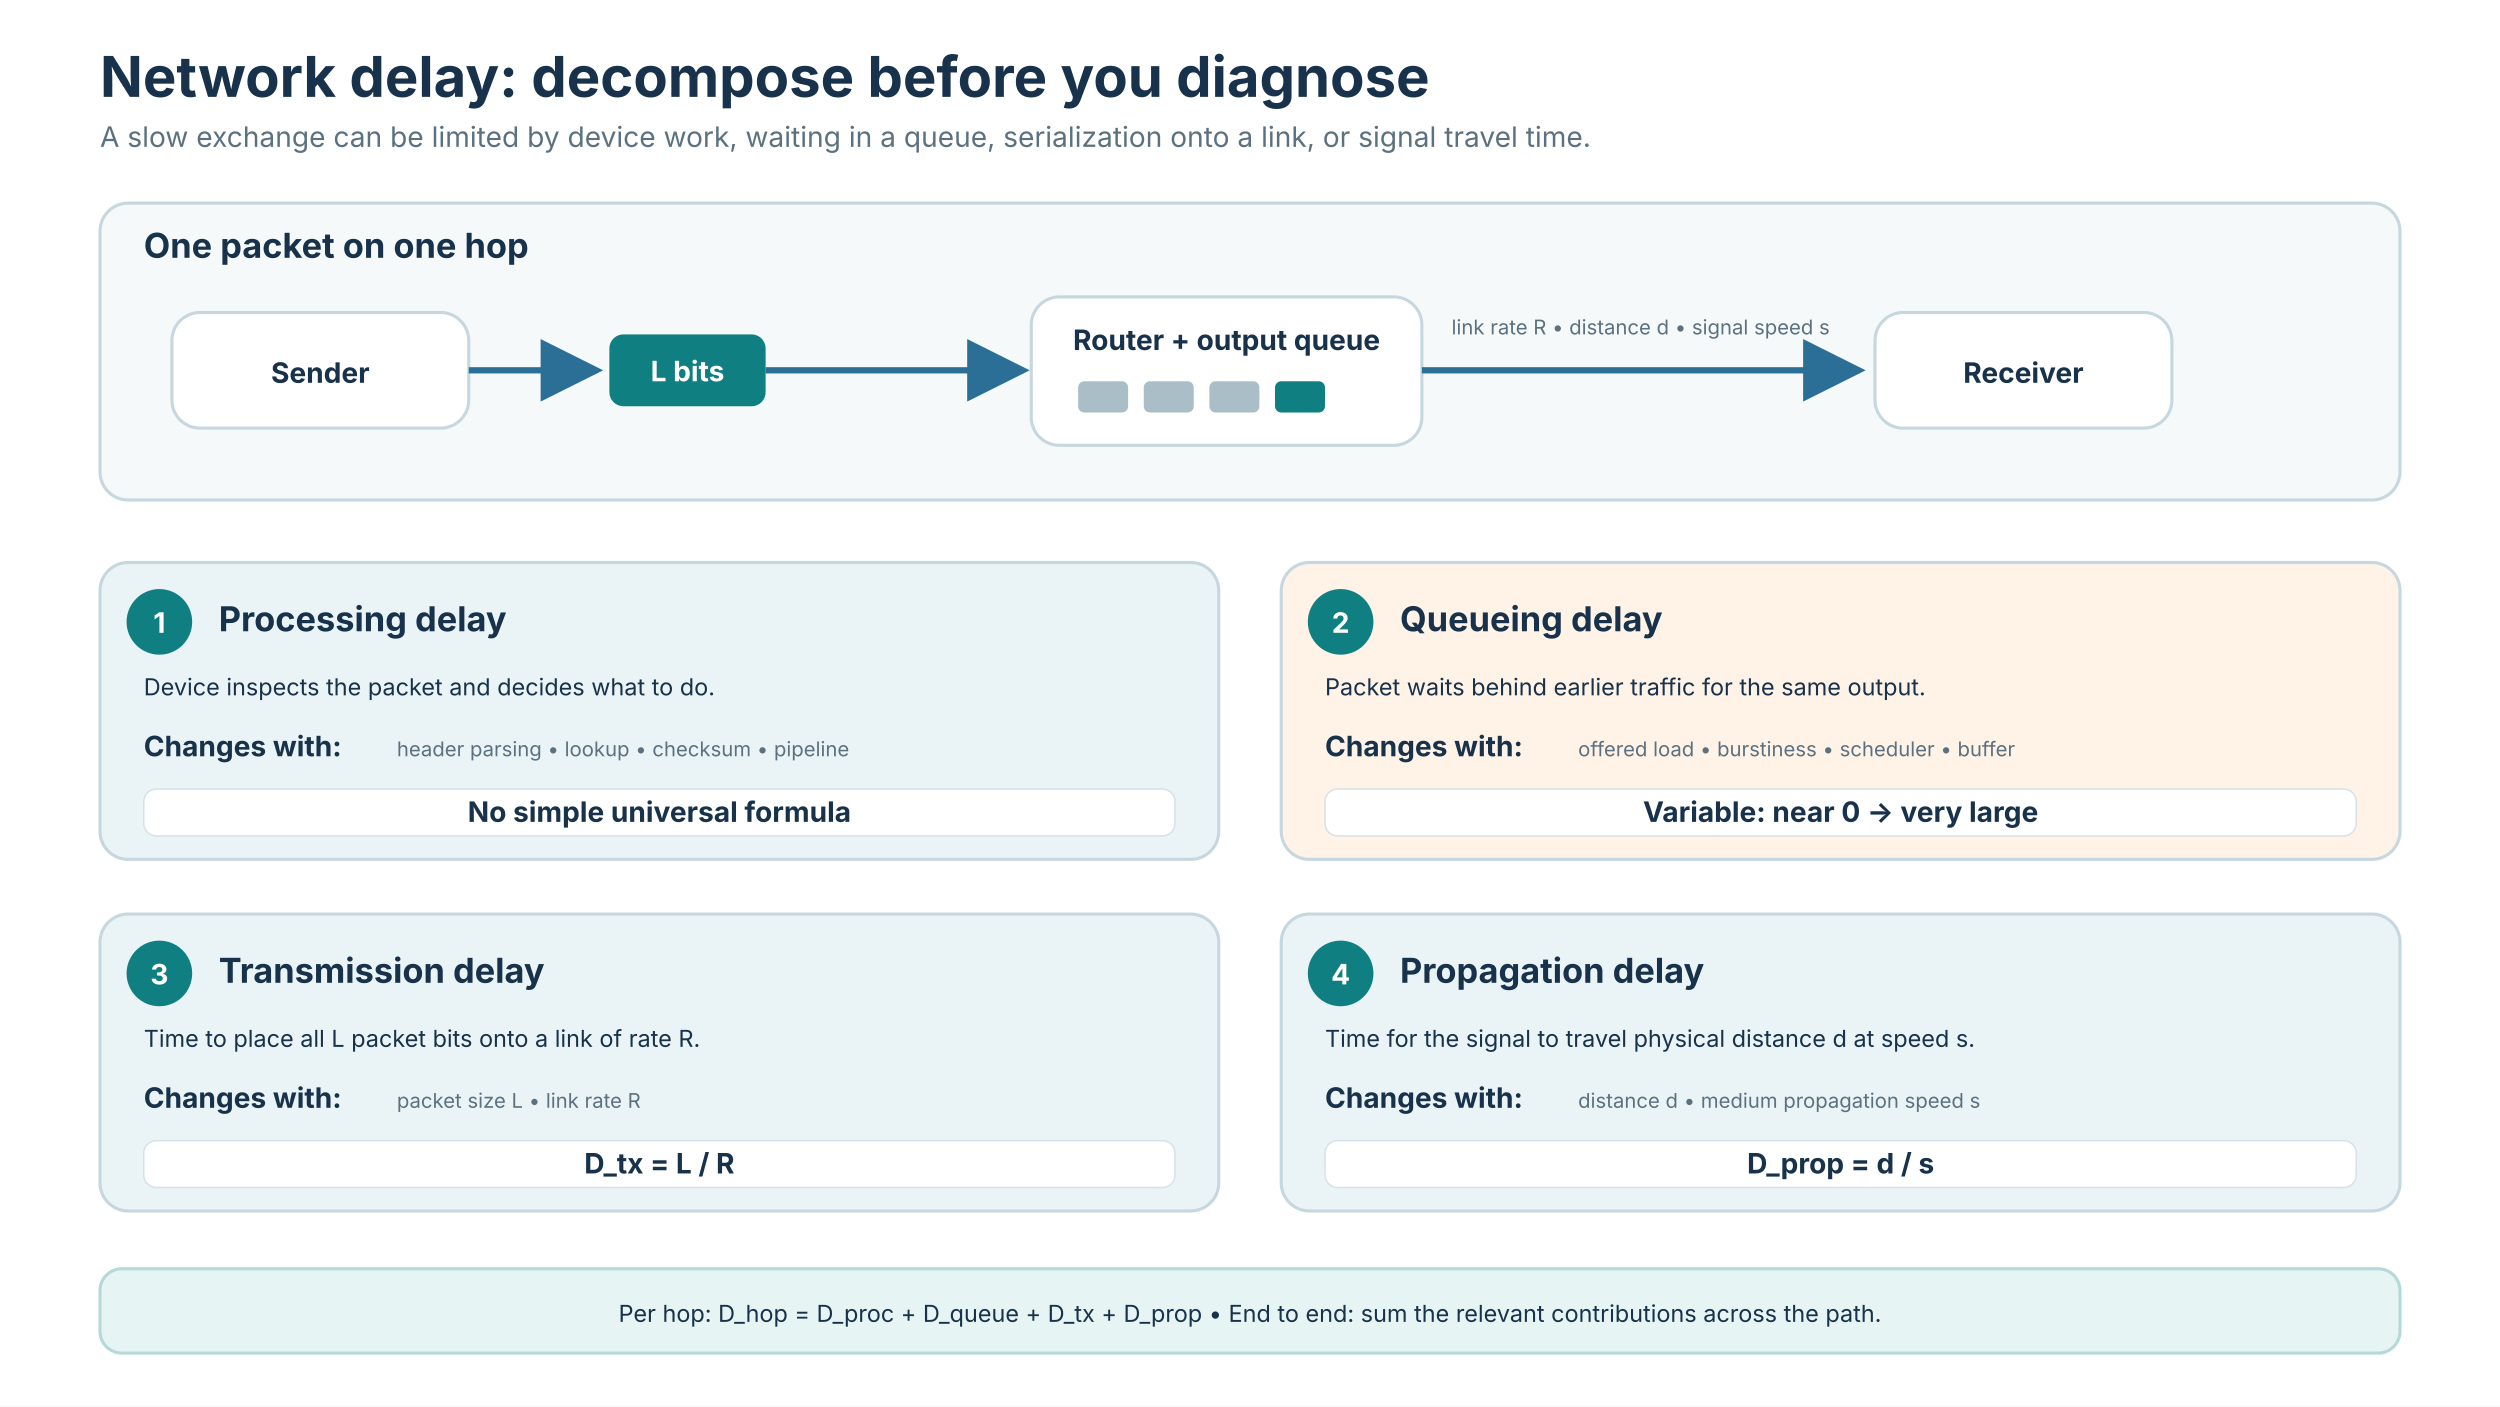
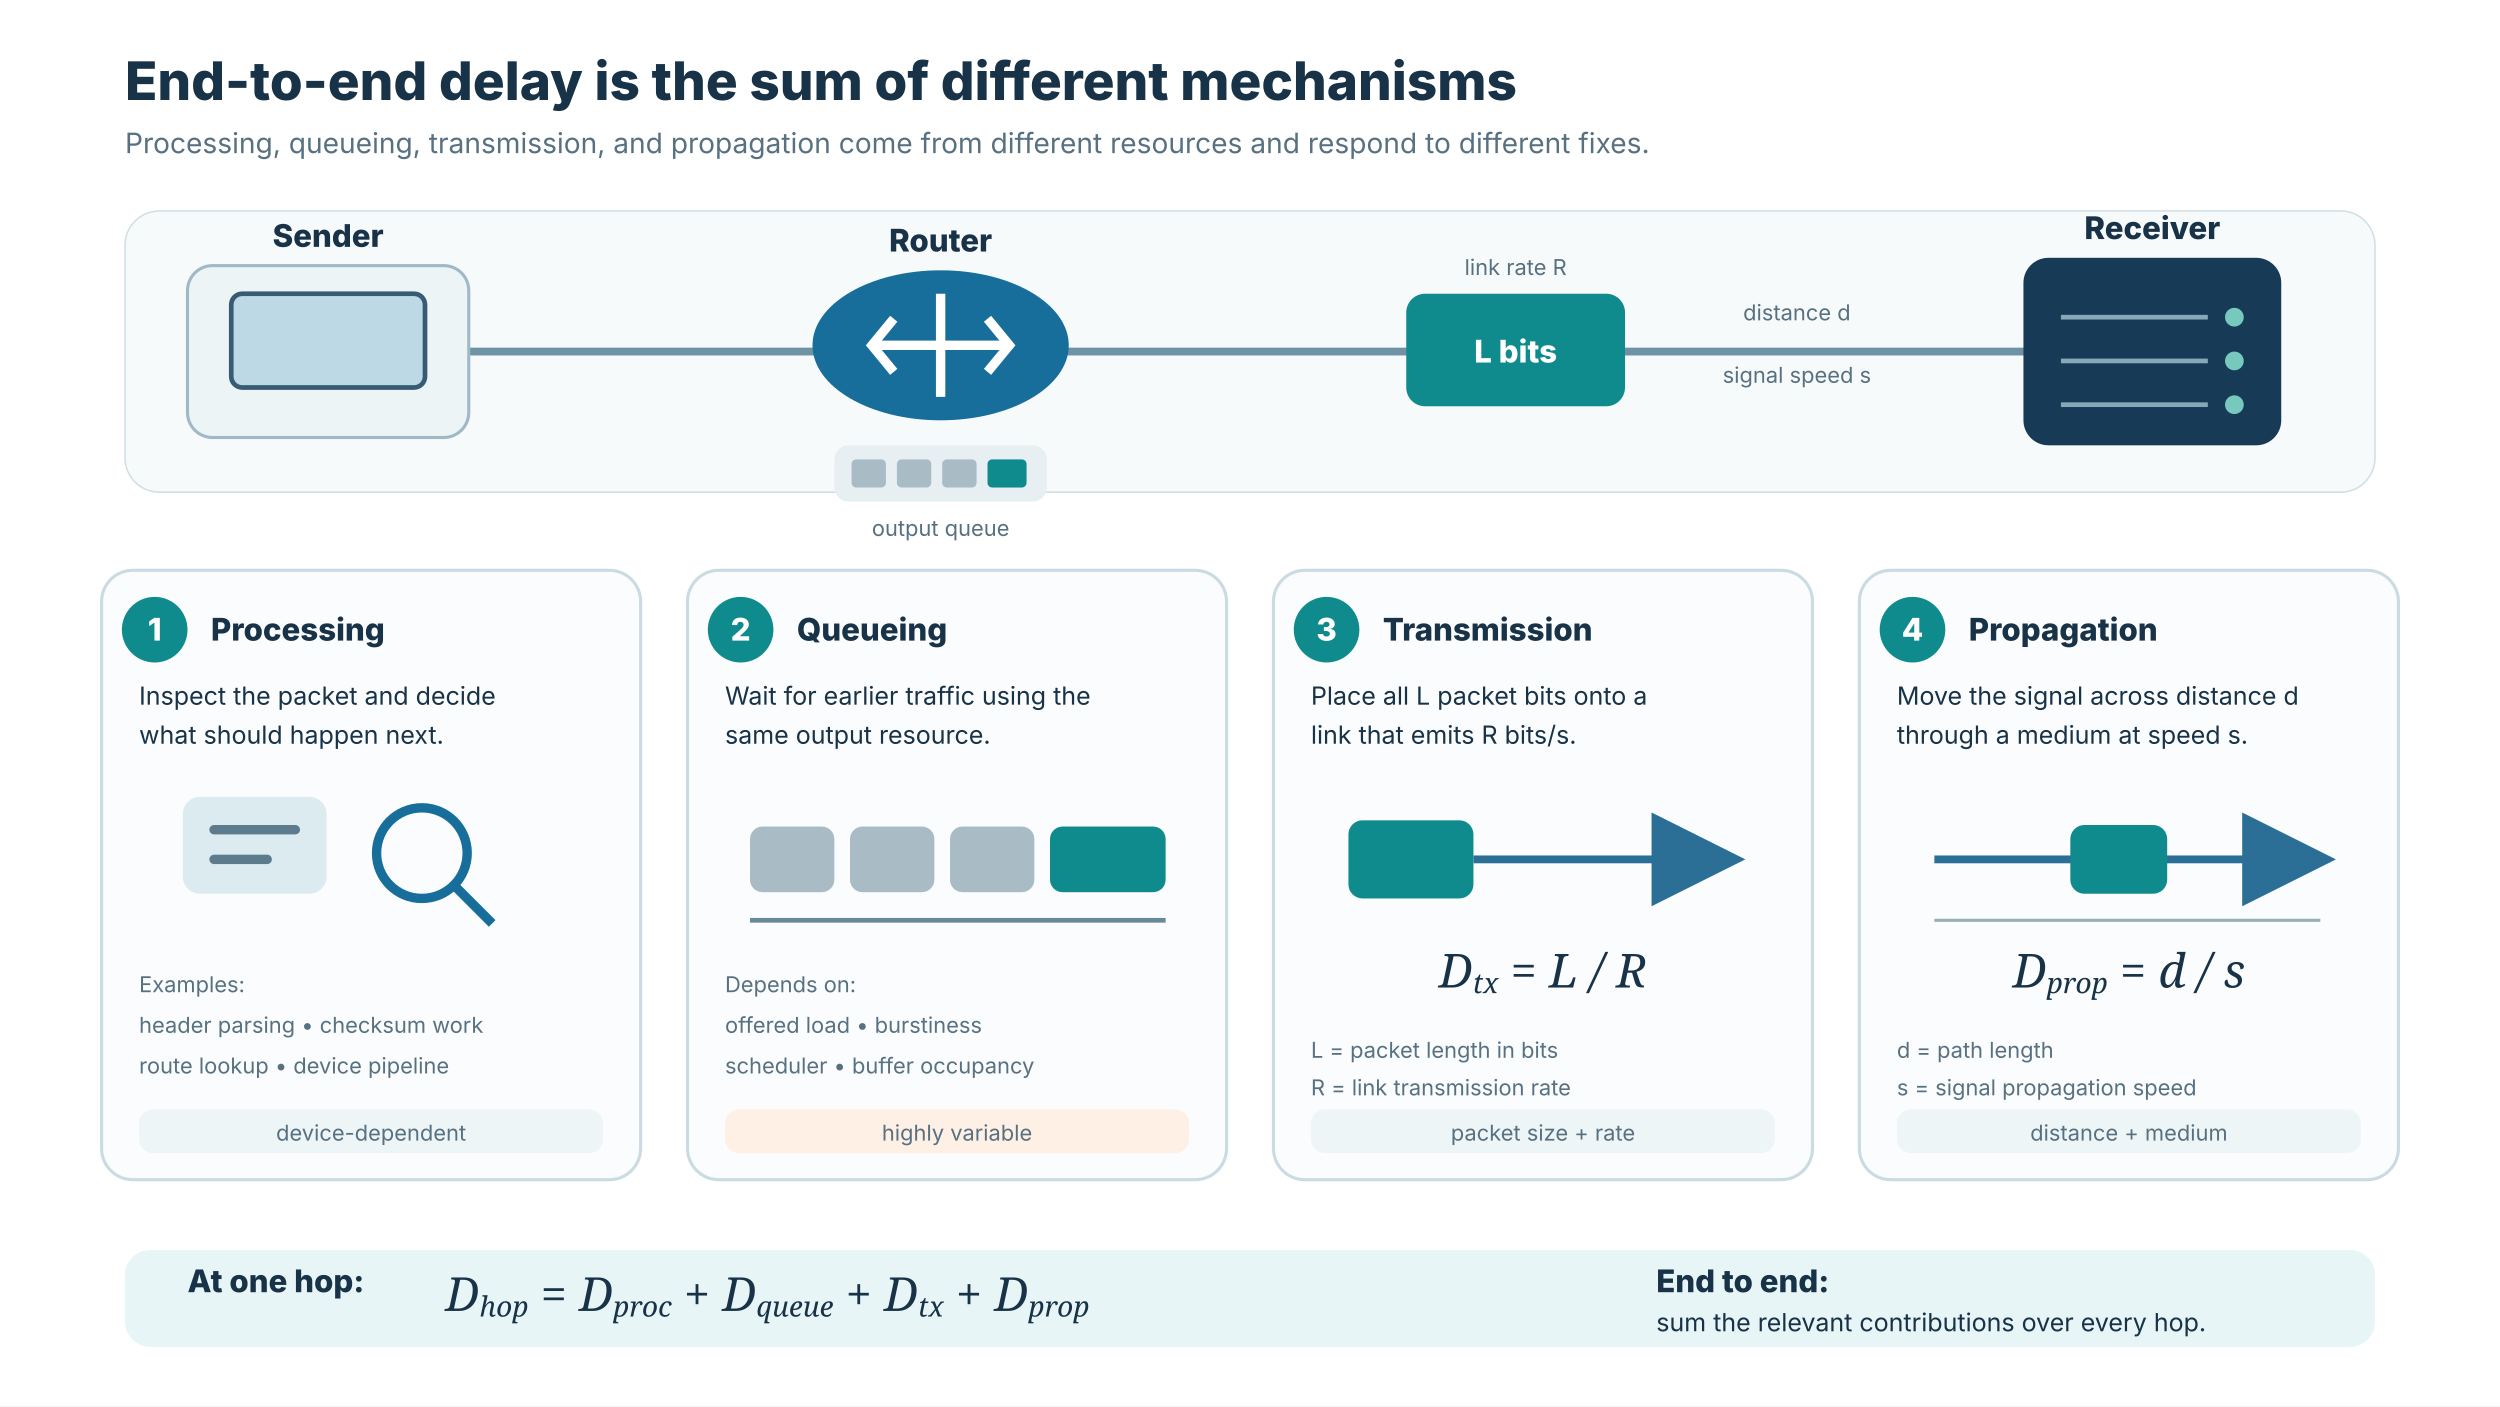
<svg xmlns="http://www.w3.org/2000/svg" viewBox="0 0 1600 900" role="img" aria-labelledby="title desc">
  <style>
- text{font-family:Inter,ui-sans-serif,system-ui,-apple-system,"Segoe UI",sans-serif;fill:#17324a}
- .title{font-size:36px;font-weight:750}.subtitle{font-size:18px;fill:#5c7180}.section{font-size:22px;font-weight:720}
- .label{font-size:18px;font-weight:700}.body{font-size:15px}.small{font-size:13px;fill:#5c7180}.tiny{font-size:12px;fill:#5c7180}
- .mono{font-family:ui-monospace,SFMono-Regular,Consolas,monospace;font-size:13px}.white{fill:#fff}.teal{fill:#0f7f82}.blue{fill:#2b6e96}.orange{fill:#c96b1b}
- .card{fill:#f8fbfc;stroke:#c6d7df;stroke-width:2}.soft{fill:#edf5f7}.navy{fill:#173a56}.rule{stroke:#8fa9b6;stroke-width:3}.thin{stroke:#9db2bc;stroke-width:2}
+   text{font-family:Inter,ui-sans-serif,system-ui,-apple-system,"Segoe UI",sans-serif;fill:#183247}
+   .title{font-size:34px;font-weight:760}.subtitle{font-size:18px;fill:#587181}
+   .head{font-size:20px;font-weight:760}.body{font-size:16px}.small{font-size:14px;fill:#587181}
+   .formula{font-family:Georgia,serif;font-size:30px;font-style:italic}.white{fill:#fff}
</style>
  <rect width="1600" height="900" fill="#fff" />
+   <text x="80" y="64" class="title">End-to-end delay is the sum of different mechanisms</text>
+   <text x="80" y="98" class="subtitle">Processing, queueing, transmission, and propagation come from different resources and respond to different fixes.</text>
  <defs>
-     <marker id="arr" markerWidth="10" markerHeight="10" refX="9" refY="5" orient="auto">
-       <path d="M0 0L10 5L0 10z" fill="#2b6e96" />
+     <marker id="a" markerWidth="12" markerHeight="12" refX="10" refY="6" orient="auto">
+       <path d="M0 0l12 6-12 6z" fill="#2b6e96" />
    </marker>
  </defs>
-   <text x="64" y="62" class="title">Network delay: decompose before you diagnose</text>
-   <text x="64" y="94" class="subtitle">A slow exchange can be limited by device work, waiting in a queue, serialization onto a link, or signal travel time.</text>
-   <rect x="64" y="130" width="1472" height="190" rx="18" fill="#f5f9fa" stroke="#c6d7df" stroke-width="2" />
-   <text x="92" y="165" class="section">One packet on one hop</text>
-   <rect x="110" y="200" width="190" height="74" rx="18" fill="#fff" stroke="#c6d7df" stroke-width="2" />
-   <text x="205" y="245" class="label" text-anchor="middle">Sender</text>
-   <rect x="390" y="214" width="100" height="46" rx="9" fill="#0f7f82" />
-   <text x="440" y="244" class="label white" text-anchor="middle">L bits</text>
-   <line x1="300" y1="237" x2="382" y2="237" stroke="#2b6e96" stroke-width="4" marker-end="url(#arr)" />
-   <line x1="490" y1="237" x2="655" y2="237" stroke="#2b6e96" stroke-width="4" marker-end="url(#arr)" />
-   <rect x="660" y="190" width="250" height="95" rx="18" fill="#fff" stroke="#c6d7df" stroke-width="2" />
-   <text x="785" y="224" class="label" text-anchor="middle">Router + output queue</text>
-   <rect x="690" y="244" width="32" height="20" rx="4" fill="#aabec7" />
-   <rect x="732" y="244" width="32" height="20" rx="4" fill="#aabec7" />
-   <rect x="774" y="244" width="32" height="20" rx="4" fill="#aabec7" />
-   <rect x="816" y="244" width="32" height="20" rx="4" fill="#0f7f82" />
-   <line x1="910" y1="237" x2="1190" y2="237" stroke="#2b6e96" stroke-width="4" marker-end="url(#arr)" />
-   <rect x="1200" y="200" width="190" height="74" rx="18" fill="#fff" stroke="#c6d7df" stroke-width="2" />
-   <text x="1295" y="245" class="label" text-anchor="middle">Receiver</text>
-   <text x="1050" y="214" class="small" text-anchor="middle">link rate R • distance d • signal speed s</text>
-   <rect x="64" y="360" width="716" height="190" rx="18" fill="#eaf4f6" stroke="#c6d7df" stroke-width="2" />
-   <circle cx="102" cy="398" r="21" fill="#0f7f82" />
-   <text x="102" y="405" class="label white" text-anchor="middle">1</text>
-   <text x="140" y="404" class="section">Processing delay</text>
-   <text x="92" y="445" class="body">Device inspects the packet and decides what to do.</text>
-   <text x="92" y="484" class="label">Changes with:</text>
-   <text x="254" y="484" class="small">header parsing • lookup • checksum • pipeline</text>
-   <rect x="92" y="505" width="660" height="30" rx="8" fill="#fff" stroke="#d7e2e6" />
-   <text x="422" y="526" class="label" text-anchor="middle">No simple universal formula</text>
-   <rect x="820" y="360" width="716" height="190" rx="18" fill="#fff3e8" stroke="#c6d7df" stroke-width="2" />
-   <circle cx="858" cy="398" r="21" fill="#0f7f82" />
-   <text x="858" y="405" class="label white" text-anchor="middle">2</text>
-   <text x="896" y="404" class="section">Queueing delay</text>
-   <text x="848" y="445" class="body">Packet waits behind earlier traffic for the same output.</text>
-   <text x="848" y="484" class="label">Changes with:</text>
-   <text x="1010" y="484" class="small">offered load • burstiness • scheduler • buffer</text>
-   <rect x="848" y="505" width="660" height="30" rx="8" fill="#fff" stroke="#d7e2e6" />
-   <text x="1178" y="526" class="label" text-anchor="middle">Variable: near 0 → very large</text>
-   <rect x="64" y="585" width="716" height="190" rx="18" fill="#eaf4f6" stroke="#c6d7df" stroke-width="2" />
-   <circle cx="102" cy="623" r="21" fill="#0f7f82" />
-   <text x="102" y="630" class="label white" text-anchor="middle">3</text>
-   <text x="140" y="629" class="section">Transmission delay</text>
-   <text x="92" y="670" class="body">Time to place all L packet bits onto a link of rate R.</text>
-   <text x="92" y="709" class="label">Changes with:</text>
-   <text x="254" y="709" class="small">packet size L • link rate R</text>
-   <rect x="92" y="730" width="660" height="30" rx="8" fill="#fff" stroke="#d7e2e6" />
-   <text x="422" y="751" class="label" text-anchor="middle">D_tx = L / R</text>
-   <rect x="820" y="585" width="716" height="190" rx="18" fill="#eaf4f6" stroke="#c6d7df" stroke-width="2" />
-   <circle cx="858" cy="623" r="21" fill="#0f7f82" />
-   <text x="858" y="630" class="label white" text-anchor="middle">4</text>
-   <text x="896" y="629" class="section">Propagation delay</text>
-   <text x="848" y="670" class="body">Time for the signal to travel physical distance d at speed s.</text>
-   <text x="848" y="709" class="label">Changes with:</text>
-   <text x="1010" y="709" class="small">distance d • medium propagation speed s</text>
-   <rect x="848" y="730" width="660" height="30" rx="8" fill="#fff" stroke="#d7e2e6" />
-   <text x="1178" y="751" class="label" text-anchor="middle">D_prop = d / s</text>
-   <rect x="64" y="812" width="1472" height="54" rx="14" fill="#e6f4f4" stroke="#b5d9d8" stroke-width="2" />
-   <text x="800" y="846" class="body" text-anchor="middle">Per hop: D_hop = D_proc + D_queue + D_tx + D_prop     •     End to end: sum the relevant contributions across the path.</text>
+   <rect x="80" y="135" width="1440" height="180" rx="22" fill="#f7fafb" stroke="#d1dfe5" />
+   <line x1="220" y1="225" x2="1380" y2="225" stroke="#6f92a4" stroke-width="5" marker-end="url(#a)" />
+   <g transform="translate(120,170)">
+     <rect width="180" height="110" rx="16" fill="#edf4f6" stroke="#9fb9c5" stroke-width="2" />
+     <rect x="28" y="18" width="124" height="60" rx="7" fill="#bdd9e5" stroke="#365b72" stroke-width="3" />
+     <text x="90" y="-12" text-anchor="middle" class="head">Sender</text>
+   </g>
+   <g transform="translate(520,173)">
+     <ellipse cx="82" cy="48" rx="82" ry="48" fill="#176e9b" />
+     <path d="M38 48h88M82 15v66M52 31 38 48l14 17M112 31l14 17-14 17" fill="none" stroke="#fff" stroke-width="6" />
+     <rect x="14" y="112" width="136" height="36" rx="9" fill="#e8eff2" />
+     <g fill="#a9bcc6">
+       <rect x="25" y="121" width="22" height="18" rx="3" />
+       <rect x="54" y="121" width="22" height="18" rx="3" />
+       <rect x="83" y="121" width="22" height="18" rx="3" />
+     </g>
+     <rect x="112" y="121" width="25" height="18" rx="3" fill="#0f8b8d" />
+     <text x="82" y="-12" text-anchor="middle" class="head">Router</text>
+     <text x="82" y="170" text-anchor="middle" class="small">output queue</text>
+   </g>
+   <g transform="translate(900,188)">
+     <rect width="140" height="72" rx="12" fill="#0f8b8d" />
+     <text x="70" y="44" text-anchor="middle" class="head white">L bits</text>
+     <text x="70" y="-12" text-anchor="middle" class="small">link rate R</text>
+   </g>
+   <g transform="translate(1295,165)">
+     <rect width="165" height="120" rx="16" fill="#173a56" />
+     <g stroke="#87a8b7" stroke-width="3">
+       <line x1="24" y1="38" x2="118" y2="38" />
+       <line x1="24" y1="66" x2="118" y2="66" />
+       <line x1="24" y1="94" x2="118" y2="94" />
+     </g>
+     <g fill="#78c9bd">
+       <circle cx="135" cy="38" r="6" />
+       <circle cx="135" cy="66" r="6" />
+       <circle cx="135" cy="94" r="6" />
+     </g>
+     <text x="82.5" y="-12" text-anchor="middle" class="head">Receiver</text>
+   </g>
+   <text x="1150" y="205" text-anchor="middle" class="small">distance d</text>
+   <text x="1150" y="245" text-anchor="middle" class="small">signal speed s</text>
+   <g transform="translate(65,365)">
+     <rect width="345" height="390" rx="20" fill="#fafcfd" stroke="#cbdbe2" stroke-width="2" />
+     <circle cx="34" cy="38" r="21" fill="#0f8b8d" />
+     <text x="34" y="45" text-anchor="middle" class="head white">1</text>
+     <text x="70" y="45" class="head">Processing</text>
+     <text x="24" y="86" class="body">Inspect the packet and decide</text>
+     <text x="24" y="111" class="body">what should happen next.</text>
+     <rect x="52" y="145" width="92" height="62" rx="11" fill="#dcebf0" />
+     <path d="M72 166h52M72 185h34" stroke="#5c7b8d" stroke-width="6" stroke-linecap="round" />
+     <circle cx="205" cy="181" r="29" fill="none" stroke="#176e9b" stroke-width="6" />
+     <line x1="226" y1="202" x2="250" y2="226" stroke="#176e9b" stroke-width="6" />
+     <text x="24" y="270" class="small">Examples:</text>
+     <text x="24" y="296" class="small">header parsing • checksum work</text>
+     <text x="24" y="322" class="small">route lookup • device pipeline</text>
+     <rect x="24" y="345" width="297" height="28" rx="9" fill="#edf5f7" />
+     <text x="172.5" y="365" text-anchor="middle" class="small">device-dependent</text>
+   </g>
+   <g transform="translate(440,365)">
+     <rect width="345" height="390" rx="20" fill="#fafcfd" stroke="#cbdbe2" stroke-width="2" />
+     <circle cx="34" cy="38" r="21" fill="#0f8b8d" />
+     <text x="34" y="45" text-anchor="middle" class="head white">2</text>
+     <text x="70" y="45" class="head">Queueing</text>
+     <text x="24" y="86" class="body">Wait for earlier traffic using the</text>
+     <text x="24" y="111" class="body">same output resource.</text>
+     <g transform="translate(40,164)">
+       <rect width="54" height="42" rx="8" fill="#a9bcc6" />
+       <rect x="64" width="54" height="42" rx="8" fill="#a9bcc6" />
+       <rect x="128" width="54" height="42" rx="8" fill="#a9bcc6" />
+       <rect x="192" width="74" height="42" rx="8" fill="#0f8b8d" />
+     </g>
+     <line x1="40" y1="224" x2="306" y2="224" stroke="#69899a" stroke-width="3" />
+     <text x="24" y="270" class="small">Depends on:</text>
+     <text x="24" y="296" class="small">offered load • burstiness</text>
+     <text x="24" y="322" class="small">scheduler • buffer occupancy</text>
+     <rect x="24" y="345" width="297" height="28" rx="9" fill="#fff0e5" />
+     <text x="172.5" y="365" text-anchor="middle" class="small">highly variable</text>
+   </g>
+   <g transform="translate(815,365)">
+     <rect width="345" height="390" rx="20" fill="#fafcfd" stroke="#cbdbe2" stroke-width="2" />
+     <circle cx="34" cy="38" r="21" fill="#0f8b8d" />
+     <text x="34" y="45" text-anchor="middle" class="head white">3</text>
+     <text x="70" y="45" class="head">Transmission</text>
+     <text x="24" y="86" class="body">Place all L packet bits onto a</text>
+     <text x="24" y="111" class="body">link that emits R bits/s.</text>
+     <rect x="48" y="160" width="80" height="50" rx="9" fill="#0f8b8d" />
+     <line x1="128" y1="185" x2="292" y2="185" stroke="#2b6e96" stroke-width="5" marker-end="url(#a)" />
+     <text x="172.5" y="267" text-anchor="middle" class="formula">D<tspan baseline-shift="sub" font-size="18">tx</tspan> = L / R</text>
+     <text x="24" y="312" class="small">L = packet length in bits</text>
+     <text x="24" y="336" class="small">R = link transmission rate</text>
+     <rect x="24" y="345" width="297" height="28" rx="9" fill="#edf5f7" />
+     <text x="172.5" y="365" text-anchor="middle" class="small">packet size + rate</text>
+   </g>
+   <g transform="translate(1190,365)">
+     <rect width="345" height="390" rx="20" fill="#fafcfd" stroke="#cbdbe2" stroke-width="2" />
+     <circle cx="34" cy="38" r="21" fill="#0f8b8d" />
+     <text x="34" y="45" text-anchor="middle" class="head white">4</text>
+     <text x="70" y="45" class="head">Propagation</text>
+     <text x="24" y="86" class="body">Move the signal across distance d</text>
+     <text x="24" y="111" class="body">through a medium at speed s.</text>
+     <line x1="48" y1="185" x2="295" y2="185" stroke="#2b6e96" stroke-width="5" marker-end="url(#a)" />
+     <rect x="135" y="163" width="62" height="44" rx="9" fill="#0f8b8d" />
+     <line x1="48" y1="224" x2="295" y2="224" stroke="#98afb9" stroke-width="2" />
+     <text x="172.5" y="267" text-anchor="middle" class="formula">D<tspan baseline-shift="sub" font-size="18">prop</tspan> = d / s</text>
+     <text x="24" y="312" class="small">d = path length</text>
+     <text x="24" y="336" class="small">s = signal propagation speed</text>
+     <rect x="24" y="345" width="297" height="28" rx="9" fill="#edf5f7" />
+     <text x="172.5" y="365" text-anchor="middle" class="small">distance + medium</text>
+   </g>
+   <rect x="80" y="800" width="1440" height="62" rx="16" fill="#e8f5f6" />
+   <text x="120" y="827" class="head">At one hop:</text>
+   <text x="285" y="839" class="formula">D<tspan baseline-shift="sub" font-size="18">hop</tspan> = D<tspan baseline-shift="sub" font-size="18">proc</tspan> + D<tspan baseline-shift="sub" font-size="18">queue</tspan> + D<tspan baseline-shift="sub" font-size="18">tx</tspan> + D<tspan baseline-shift="sub" font-size="18">prop</tspan>
+   </text>
+   <text x="1060" y="827" class="head">End to end:</text>
+   <text x="1060" y="852" class="body">sum the relevant contributions over every hop.</text>
</svg>
